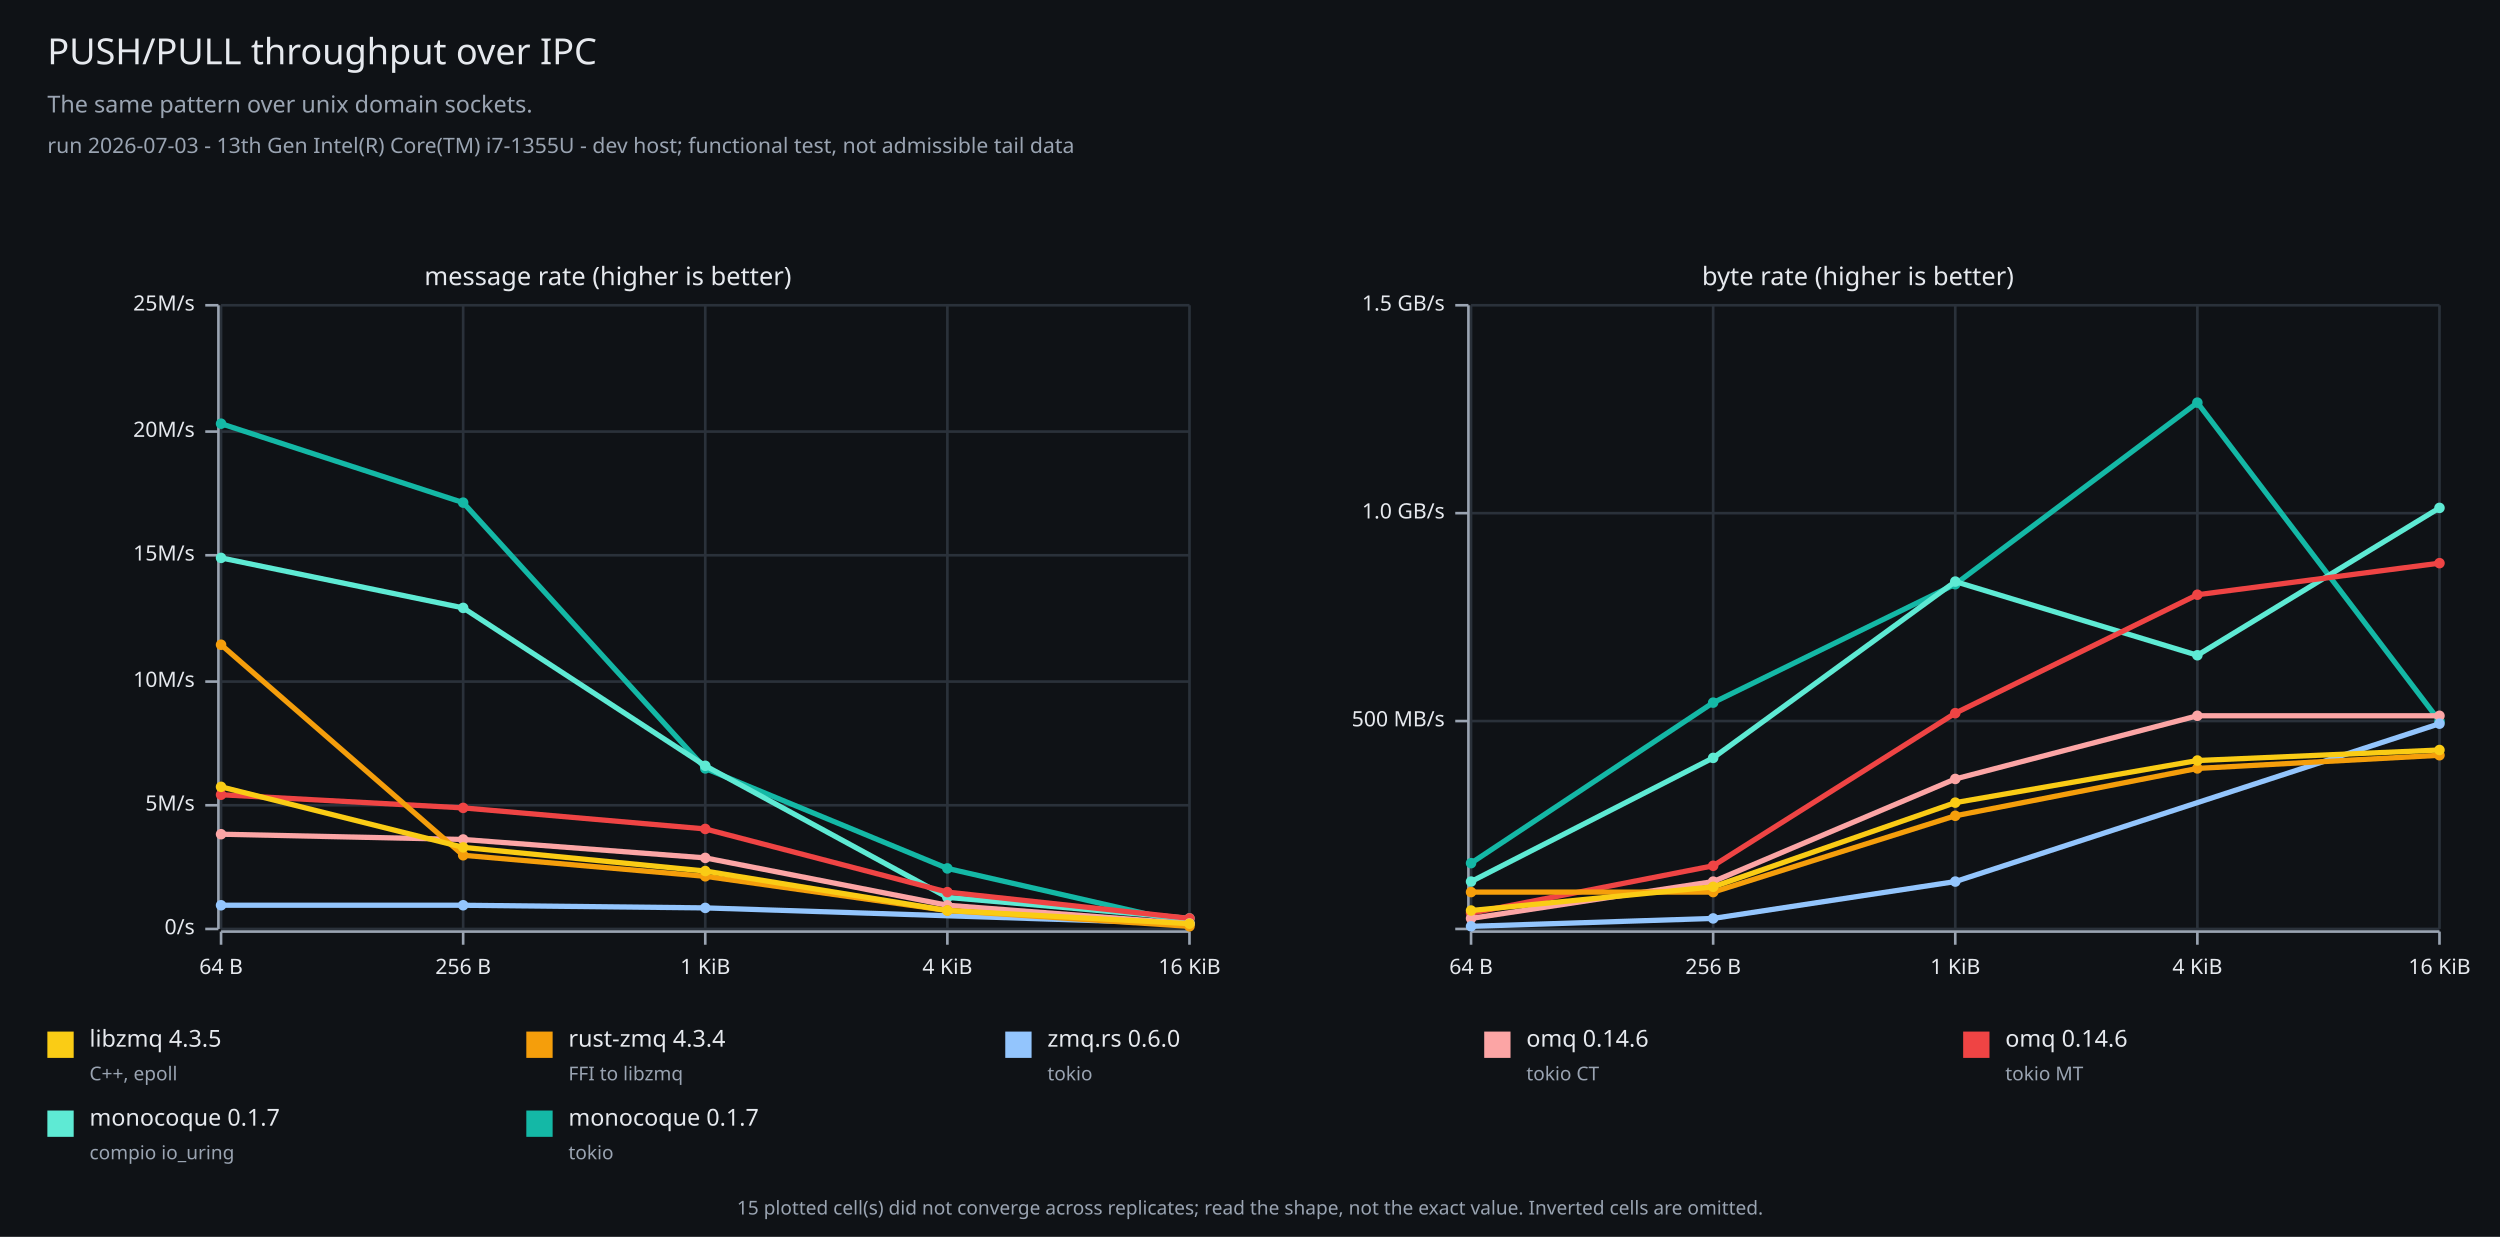
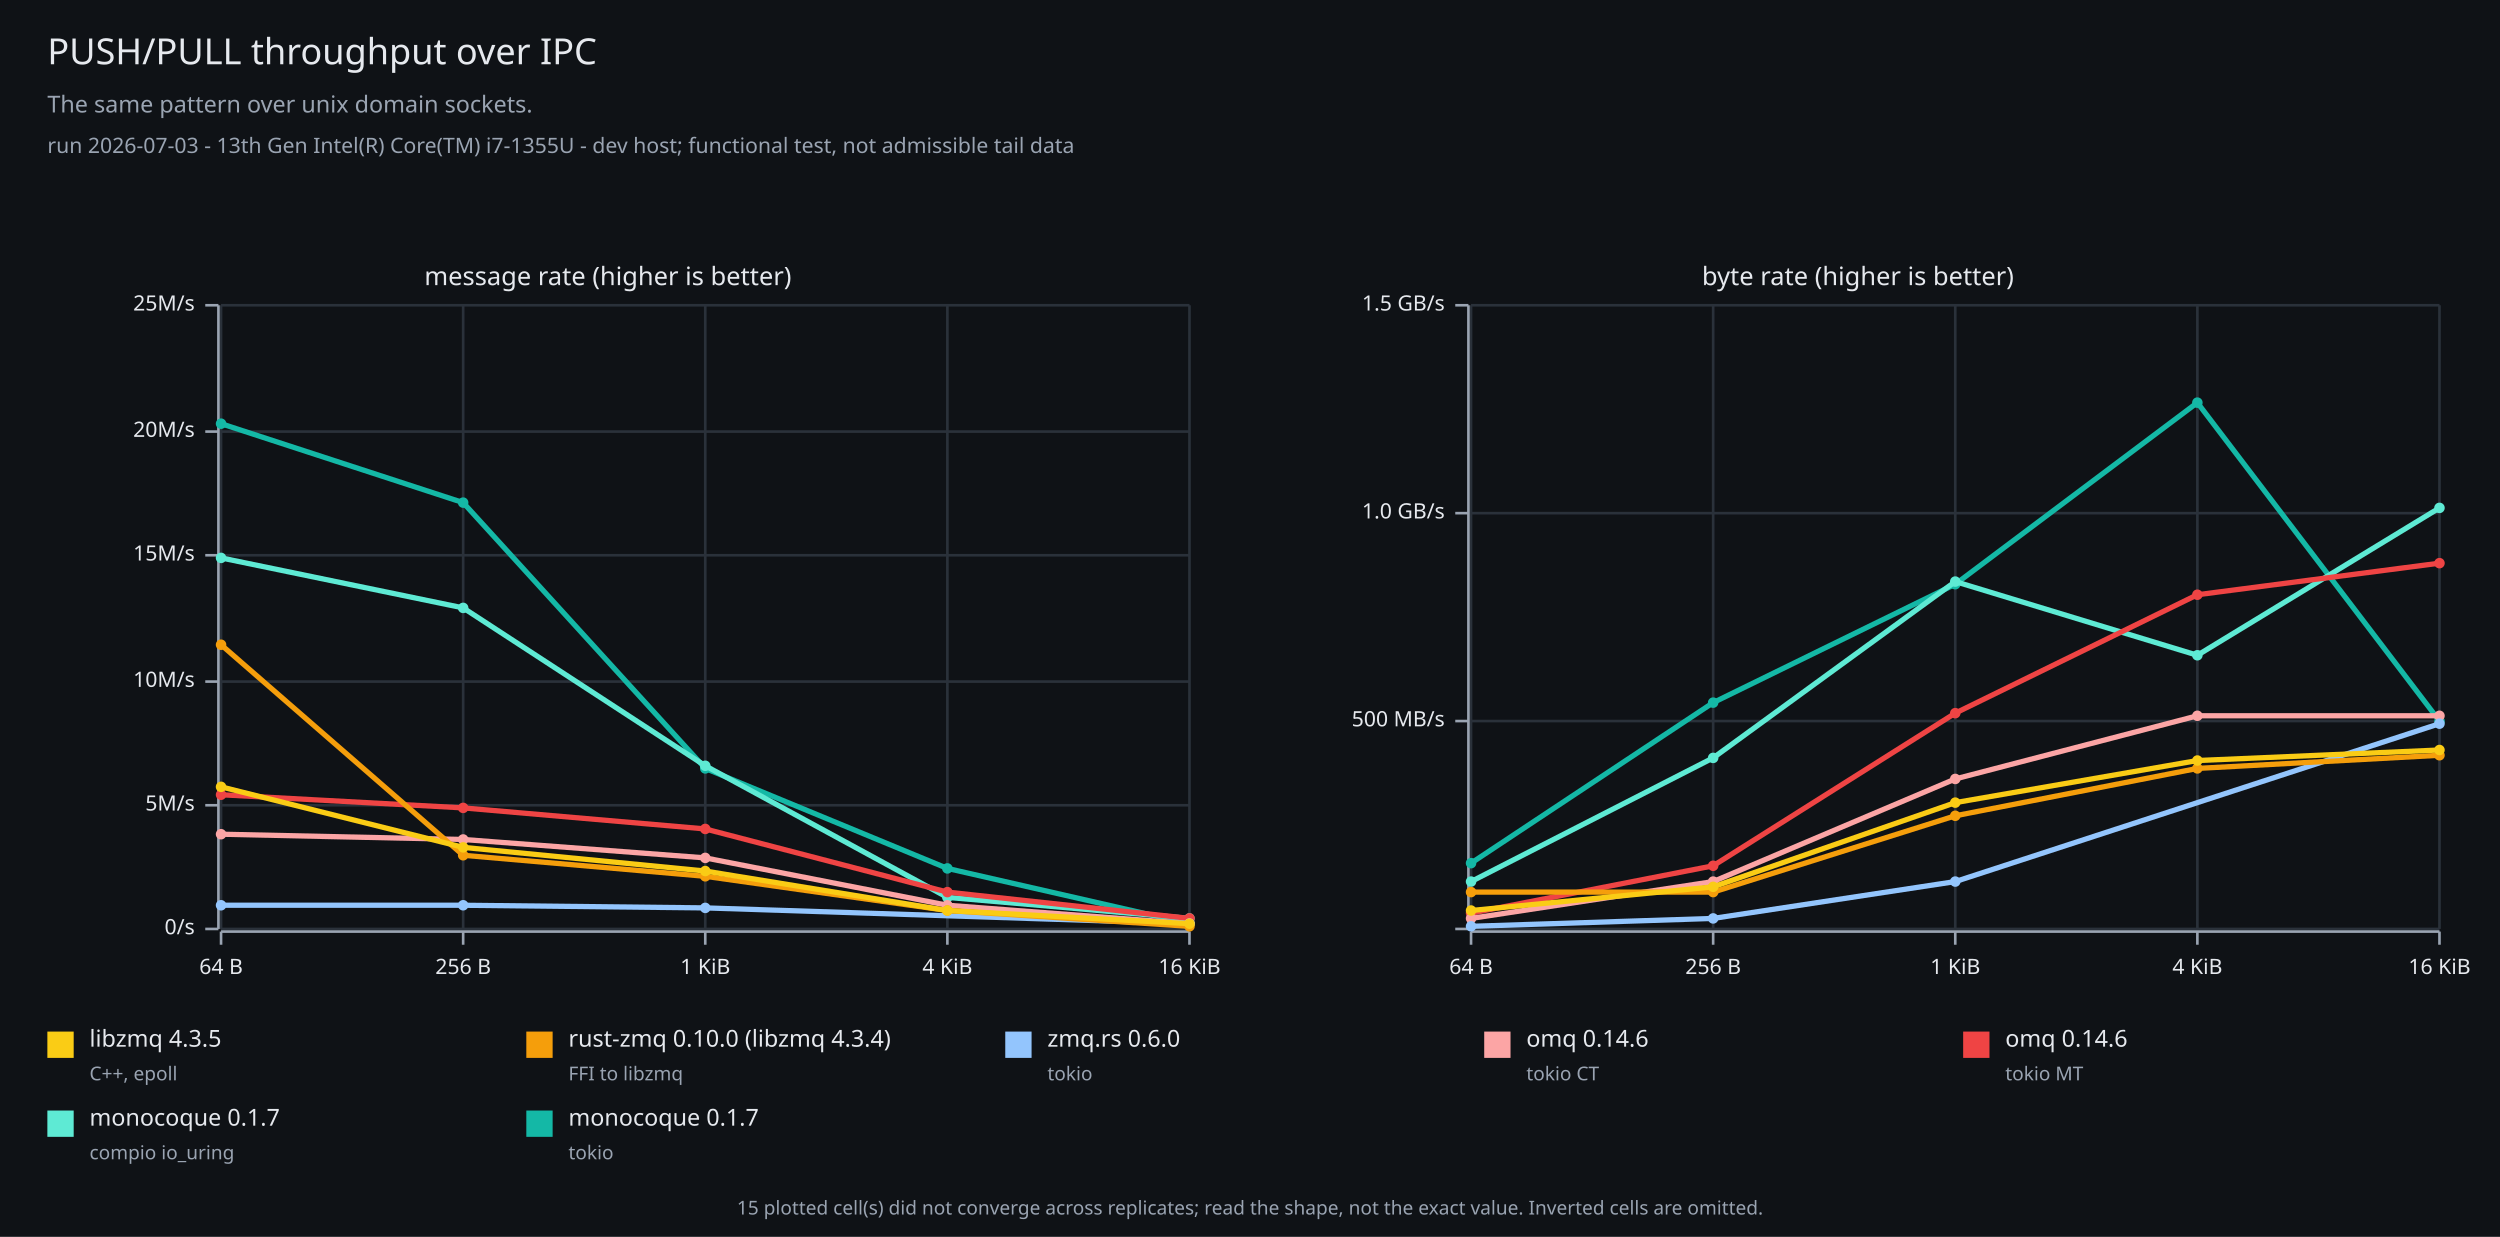
<svg xmlns="http://www.w3.org/2000/svg" width="950" height="470" viewBox="0 0 950 470">
  <rect x="0" y="0" width="950" height="470" opacity="1" fill="#0F1216" stroke="none" />
  <text x="18" y="14" dy="0.76em" text-anchor="start" font-family="sans-serif" font-size="13.71" opacity="1" fill="#E6E9EE">
PUSH/PULL throughput over IPC
</text>
  <text x="18" y="36" dy="0.76em" text-anchor="start" font-family="sans-serif" font-size="8.871" opacity="1" fill="#9AA4B2">
The same pattern over unix domain sockets.
</text>
  <text x="18" y="52" dy="0.76em" text-anchor="start" font-family="sans-serif" font-size="8.065" opacity="1" fill="#9AA4B2">
run 2026-07-03 - 13th Gen Intel(R) Core(TM) i7-1355U - dev host; functional test, not admissible tail data
</text>
  <text x="231" y="101" dy="0.76em" text-anchor="middle" font-family="sans-serif" font-size="9.677" opacity="1" fill="#E6E9EE">
message rate (higher is better)
</text>
  <line opacity="1" stroke="#2A313A" stroke-width="1" x1="84" y1="353" x2="84" y2="116" />
  <line opacity="1" stroke="#2A313A" stroke-width="1" x1="176" y1="353" x2="176" y2="116" />
  <line opacity="1" stroke="#2A313A" stroke-width="1" x1="268" y1="353" x2="268" y2="116" />
  <line opacity="1" stroke="#2A313A" stroke-width="1" x1="360" y1="353" x2="360" y2="116" />
  <line opacity="1" stroke="#2A313A" stroke-width="1" x1="452" y1="353" x2="452" y2="116" />
  <line opacity="1" stroke="#2A313A" stroke-width="1" x1="84" y1="353" x2="452" y2="353" />
  <line opacity="1" stroke="#2A313A" stroke-width="1" x1="84" y1="306" x2="452" y2="306" />
  <line opacity="1" stroke="#2A313A" stroke-width="1" x1="84" y1="259" x2="452" y2="259" />
  <line opacity="1" stroke="#2A313A" stroke-width="1" x1="84" y1="211" x2="452" y2="211" />
  <line opacity="1" stroke="#2A313A" stroke-width="1" x1="84" y1="164" x2="452" y2="164" />
  <line opacity="1" stroke="#2A313A" stroke-width="1" x1="84" y1="116" x2="452" y2="116" />
  <polyline fill="none" opacity="1" stroke="#9AA4B2" stroke-width="1" points="83,116 83,353 " />
  <text x="74" y="353" dy="0.5ex" text-anchor="end" font-family="sans-serif" font-size="8.065" opacity="1" fill="#E6E9EE">
0/s
</text>
  <polyline fill="none" opacity="1" stroke="#9AA4B2" stroke-width="1" points="78,353 83,353 " />
  <text x="74" y="306" dy="0.5ex" text-anchor="end" font-family="sans-serif" font-size="8.065" opacity="1" fill="#E6E9EE">
5M/s
</text>
  <polyline fill="none" opacity="1" stroke="#9AA4B2" stroke-width="1" points="78,306 83,306 " />
  <text x="74" y="259" dy="0.5ex" text-anchor="end" font-family="sans-serif" font-size="8.065" opacity="1" fill="#E6E9EE">
10M/s
</text>
  <polyline fill="none" opacity="1" stroke="#9AA4B2" stroke-width="1" points="78,259 83,259 " />
  <text x="74" y="211" dy="0.5ex" text-anchor="end" font-family="sans-serif" font-size="8.065" opacity="1" fill="#E6E9EE">
15M/s
</text>
  <polyline fill="none" opacity="1" stroke="#9AA4B2" stroke-width="1" points="78,211 83,211 " />
  <text x="74" y="164" dy="0.5ex" text-anchor="end" font-family="sans-serif" font-size="8.065" opacity="1" fill="#E6E9EE">
20M/s
</text>
  <polyline fill="none" opacity="1" stroke="#9AA4B2" stroke-width="1" points="78,164 83,164 " />
  <text x="74" y="116" dy="0.5ex" text-anchor="end" font-family="sans-serif" font-size="8.065" opacity="1" fill="#E6E9EE">
25M/s
</text>
  <polyline fill="none" opacity="1" stroke="#9AA4B2" stroke-width="1" points="78,116 83,116 " />
  <polyline fill="none" opacity="1" stroke="#9AA4B2" stroke-width="1" points="84,354 452,354 " />
  <text x="84" y="364" dy="0.76em" text-anchor="middle" font-family="sans-serif" font-size="8.065" opacity="1" fill="#E6E9EE">
64 B
</text>
  <polyline fill="none" opacity="1" stroke="#9AA4B2" stroke-width="1" points="84,354 84,359 " />
  <text x="176" y="364" dy="0.76em" text-anchor="middle" font-family="sans-serif" font-size="8.065" opacity="1" fill="#E6E9EE">
256 B
</text>
  <polyline fill="none" opacity="1" stroke="#9AA4B2" stroke-width="1" points="176,354 176,359 " />
  <text x="268" y="364" dy="0.76em" text-anchor="middle" font-family="sans-serif" font-size="8.065" opacity="1" fill="#E6E9EE">
1 KiB
</text>
  <polyline fill="none" opacity="1" stroke="#9AA4B2" stroke-width="1" points="268,354 268,359 " />
  <text x="360" y="364" dy="0.76em" text-anchor="middle" font-family="sans-serif" font-size="8.065" opacity="1" fill="#E6E9EE">
4 KiB
</text>
  <polyline fill="none" opacity="1" stroke="#9AA4B2" stroke-width="1" points="360,354 360,359 " />
  <text x="452" y="364" dy="0.76em" text-anchor="middle" font-family="sans-serif" font-size="8.065" opacity="1" fill="#E6E9EE">
16 KiB
</text>
  <polyline fill="none" opacity="1" stroke="#9AA4B2" stroke-width="1" points="452,354 452,359 " />
  <polyline fill="none" opacity="1" stroke="#14B8A6" stroke-width="2" points="84,161 176,191 268,292 360,330 452,351 " />
  <circle cx="84" cy="161" r="2" opacity="1" fill="#14B8A6" stroke="none" stroke-width="1" />
  <circle cx="176" cy="191" r="2" opacity="1" fill="#14B8A6" stroke="none" stroke-width="1" />
  <circle cx="268" cy="292" r="2" opacity="1" fill="#14B8A6" stroke="none" stroke-width="1" />
  <circle cx="360" cy="330" r="2" opacity="1" fill="#14B8A6" stroke="none" stroke-width="1" />
  <circle cx="452" cy="351" r="2" opacity="1" fill="#14B8A6" stroke="none" stroke-width="1" />
  <polyline fill="none" opacity="1" stroke="#5EEAD4" stroke-width="2" points="84,212 176,231 268,291 360,341 452,349 " />
  <circle cx="84" cy="212" r="2" opacity="1" fill="#5EEAD4" stroke="none" stroke-width="1" />
  <circle cx="176" cy="231" r="2" opacity="1" fill="#5EEAD4" stroke="none" stroke-width="1" />
  <circle cx="268" cy="291" r="2" opacity="1" fill="#5EEAD4" stroke="none" stroke-width="1" />
  <circle cx="360" cy="341" r="2" opacity="1" fill="#5EEAD4" stroke="none" stroke-width="1" />
  <circle cx="452" cy="349" r="2" opacity="1" fill="#5EEAD4" stroke="none" stroke-width="1" />
  <polyline fill="none" opacity="1" stroke="#EF4444" stroke-width="2" points="84,302 176,307 268,315 360,339 452,349 " />
  <circle cx="84" cy="302" r="2" opacity="1" fill="#EF4444" stroke="none" stroke-width="1" />
  <circle cx="176" cy="307" r="2" opacity="1" fill="#EF4444" stroke="none" stroke-width="1" />
  <circle cx="268" cy="315" r="2" opacity="1" fill="#EF4444" stroke="none" stroke-width="1" />
  <circle cx="360" cy="339" r="2" opacity="1" fill="#EF4444" stroke="none" stroke-width="1" />
  <circle cx="452" cy="349" r="2" opacity="1" fill="#EF4444" stroke="none" stroke-width="1" />
  <polyline fill="none" opacity="1" stroke="#FCA5A5" stroke-width="2" points="84,317 176,319 268,326 360,344 452,351 " />
  <circle cx="84" cy="317" r="2" opacity="1" fill="#FCA5A5" stroke="none" stroke-width="1" />
  <circle cx="176" cy="319" r="2" opacity="1" fill="#FCA5A5" stroke="none" stroke-width="1" />
  <circle cx="268" cy="326" r="2" opacity="1" fill="#FCA5A5" stroke="none" stroke-width="1" />
  <circle cx="360" cy="344" r="2" opacity="1" fill="#FCA5A5" stroke="none" stroke-width="1" />
  <circle cx="452" cy="351" r="2" opacity="1" fill="#FCA5A5" stroke="none" stroke-width="1" />
  <polyline fill="none" opacity="1" stroke="#93C5FD" stroke-width="2" points="84,344 176,344 268,345 452,351 " />
  <circle cx="84" cy="344" r="2" opacity="1" fill="#93C5FD" stroke="none" stroke-width="1" />
  <circle cx="176" cy="344" r="2" opacity="1" fill="#93C5FD" stroke="none" stroke-width="1" />
  <circle cx="268" cy="345" r="2" opacity="1" fill="#93C5FD" stroke="none" stroke-width="1" />
  <circle cx="452" cy="351" r="2" opacity="1" fill="#93C5FD" stroke="none" stroke-width="1" />
  <polyline fill="none" opacity="1" stroke="#F59E0B" stroke-width="2" points="84,245 176,325 268,333 360,346 452,352 " />
  <circle cx="84" cy="245" r="2" opacity="1" fill="#F59E0B" stroke="none" stroke-width="1" />
  <circle cx="176" cy="325" r="2" opacity="1" fill="#F59E0B" stroke="none" stroke-width="1" />
  <circle cx="268" cy="333" r="2" opacity="1" fill="#F59E0B" stroke="none" stroke-width="1" />
  <circle cx="360" cy="346" r="2" opacity="1" fill="#F59E0B" stroke="none" stroke-width="1" />
  <circle cx="452" cy="352" r="2" opacity="1" fill="#F59E0B" stroke="none" stroke-width="1" />
  <polyline fill="none" opacity="1" stroke="#FACC15" stroke-width="2" points="84,299 176,322 268,331 360,346 452,351 " />
  <circle cx="84" cy="299" r="2" opacity="1" fill="#FACC15" stroke="none" stroke-width="1" />
  <circle cx="176" cy="322" r="2" opacity="1" fill="#FACC15" stroke="none" stroke-width="1" />
  <circle cx="268" cy="331" r="2" opacity="1" fill="#FACC15" stroke="none" stroke-width="1" />
  <circle cx="360" cy="346" r="2" opacity="1" fill="#FACC15" stroke="none" stroke-width="1" />
  <circle cx="452" cy="351" r="2" opacity="1" fill="#FACC15" stroke="none" stroke-width="1" />
  <text x="706" y="101" dy="0.76em" text-anchor="middle" font-family="sans-serif" font-size="9.677" opacity="1" fill="#E6E9EE">
byte rate (higher is better)
</text>
  <line opacity="1" stroke="#2A313A" stroke-width="1" x1="559" y1="353" x2="559" y2="116" />
  <line opacity="1" stroke="#2A313A" stroke-width="1" x1="651" y1="353" x2="651" y2="116" />
  <line opacity="1" stroke="#2A313A" stroke-width="1" x1="743" y1="353" x2="743" y2="116" />
  <line opacity="1" stroke="#2A313A" stroke-width="1" x1="835" y1="353" x2="835" y2="116" />
  <line opacity="1" stroke="#2A313A" stroke-width="1" x1="927" y1="353" x2="927" y2="116" />
  <line opacity="1" stroke="#2A313A" stroke-width="1" x1="559" y1="353" x2="927" y2="353" />
  <line opacity="1" stroke="#2A313A" stroke-width="1" x1="559" y1="274" x2="927" y2="274" />
  <line opacity="1" stroke="#2A313A" stroke-width="1" x1="559" y1="195" x2="927" y2="195" />
  <line opacity="1" stroke="#2A313A" stroke-width="1" x1="559" y1="116" x2="927" y2="116" />
  <polyline fill="none" opacity="1" stroke="#9AA4B2" stroke-width="1" points="558,116 558,353 " />
  <text x="549" y="353" dy="0.5ex" text-anchor="end" font-family="sans-serif" font-size="8.065" opacity="1" fill="#E6E9EE">

</text>
  <polyline fill="none" opacity="1" stroke="#9AA4B2" stroke-width="1" points="553,353 558,353 " />
  <text x="549" y="274" dy="0.5ex" text-anchor="end" font-family="sans-serif" font-size="8.065" opacity="1" fill="#E6E9EE">
500 MB/s
</text>
  <polyline fill="none" opacity="1" stroke="#9AA4B2" stroke-width="1" points="553,274 558,274 " />
  <text x="549" y="195" dy="0.5ex" text-anchor="end" font-family="sans-serif" font-size="8.065" opacity="1" fill="#E6E9EE">
1.0 GB/s
</text>
  <polyline fill="none" opacity="1" stroke="#9AA4B2" stroke-width="1" points="553,195 558,195 " />
  <text x="549" y="116" dy="0.5ex" text-anchor="end" font-family="sans-serif" font-size="8.065" opacity="1" fill="#E6E9EE">
1.5 GB/s
</text>
  <polyline fill="none" opacity="1" stroke="#9AA4B2" stroke-width="1" points="553,116 558,116 " />
  <polyline fill="none" opacity="1" stroke="#9AA4B2" stroke-width="1" points="559,354 927,354 " />
  <text x="559" y="364" dy="0.76em" text-anchor="middle" font-family="sans-serif" font-size="8.065" opacity="1" fill="#E6E9EE">
64 B
</text>
  <polyline fill="none" opacity="1" stroke="#9AA4B2" stroke-width="1" points="559,354 559,359 " />
  <text x="651" y="364" dy="0.76em" text-anchor="middle" font-family="sans-serif" font-size="8.065" opacity="1" fill="#E6E9EE">
256 B
</text>
  <polyline fill="none" opacity="1" stroke="#9AA4B2" stroke-width="1" points="651,354 651,359 " />
  <text x="743" y="364" dy="0.76em" text-anchor="middle" font-family="sans-serif" font-size="8.065" opacity="1" fill="#E6E9EE">
1 KiB
</text>
  <polyline fill="none" opacity="1" stroke="#9AA4B2" stroke-width="1" points="743,354 743,359 " />
  <text x="835" y="364" dy="0.76em" text-anchor="middle" font-family="sans-serif" font-size="8.065" opacity="1" fill="#E6E9EE">
4 KiB
</text>
  <polyline fill="none" opacity="1" stroke="#9AA4B2" stroke-width="1" points="835,354 835,359 " />
  <text x="927" y="364" dy="0.76em" text-anchor="middle" font-family="sans-serif" font-size="8.065" opacity="1" fill="#E6E9EE">
16 KiB
</text>
  <polyline fill="none" opacity="1" stroke="#9AA4B2" stroke-width="1" points="927,354 927,359 " />
  <polyline fill="none" opacity="1" stroke="#14B8A6" stroke-width="2" points="559,328 651,267 743,222 835,153 927,274 " />
  <circle cx="559" cy="328" r="2" opacity="1" fill="#14B8A6" stroke="none" stroke-width="1" />
  <circle cx="651" cy="267" r="2" opacity="1" fill="#14B8A6" stroke="none" stroke-width="1" />
  <circle cx="743" cy="222" r="2" opacity="1" fill="#14B8A6" stroke="none" stroke-width="1" />
  <circle cx="835" cy="153" r="2" opacity="1" fill="#14B8A6" stroke="none" stroke-width="1" />
  <circle cx="927" cy="274" r="2" opacity="1" fill="#14B8A6" stroke="none" stroke-width="1" />
  <polyline fill="none" opacity="1" stroke="#5EEAD4" stroke-width="2" points="559,335 651,288 743,221 835,249 927,193 " />
  <circle cx="559" cy="335" r="2" opacity="1" fill="#5EEAD4" stroke="none" stroke-width="1" />
  <circle cx="651" cy="288" r="2" opacity="1" fill="#5EEAD4" stroke="none" stroke-width="1" />
  <circle cx="743" cy="221" r="2" opacity="1" fill="#5EEAD4" stroke="none" stroke-width="1" />
  <circle cx="835" cy="249" r="2" opacity="1" fill="#5EEAD4" stroke="none" stroke-width="1" />
  <circle cx="927" cy="193" r="2" opacity="1" fill="#5EEAD4" stroke="none" stroke-width="1" />
  <polyline fill="none" opacity="1" stroke="#EF4444" stroke-width="2" points="559,347 651,329 743,271 835,226 927,214 " />
  <circle cx="559" cy="347" r="2" opacity="1" fill="#EF4444" stroke="none" stroke-width="1" />
  <circle cx="651" cy="329" r="2" opacity="1" fill="#EF4444" stroke="none" stroke-width="1" />
  <circle cx="743" cy="271" r="2" opacity="1" fill="#EF4444" stroke="none" stroke-width="1" />
  <circle cx="835" cy="226" r="2" opacity="1" fill="#EF4444" stroke="none" stroke-width="1" />
  <circle cx="927" cy="214" r="2" opacity="1" fill="#EF4444" stroke="none" stroke-width="1" />
  <polyline fill="none" opacity="1" stroke="#FCA5A5" stroke-width="2" points="559,349 651,335 743,296 835,272 927,272 " />
  <circle cx="559" cy="349" r="2" opacity="1" fill="#FCA5A5" stroke="none" stroke-width="1" />
  <circle cx="651" cy="335" r="2" opacity="1" fill="#FCA5A5" stroke="none" stroke-width="1" />
  <circle cx="743" cy="296" r="2" opacity="1" fill="#FCA5A5" stroke="none" stroke-width="1" />
  <circle cx="835" cy="272" r="2" opacity="1" fill="#FCA5A5" stroke="none" stroke-width="1" />
  <circle cx="927" cy="272" r="2" opacity="1" fill="#FCA5A5" stroke="none" stroke-width="1" />
  <polyline fill="none" opacity="1" stroke="#93C5FD" stroke-width="2" points="559,352 651,349 743,335 927,275 " />
  <circle cx="559" cy="352" r="2" opacity="1" fill="#93C5FD" stroke="none" stroke-width="1" />
  <circle cx="651" cy="349" r="2" opacity="1" fill="#93C5FD" stroke="none" stroke-width="1" />
  <circle cx="743" cy="335" r="2" opacity="1" fill="#93C5FD" stroke="none" stroke-width="1" />
  <circle cx="927" cy="275" r="2" opacity="1" fill="#93C5FD" stroke="none" stroke-width="1" />
  <polyline fill="none" opacity="1" stroke="#F59E0B" stroke-width="2" points="559,339 651,339 743,310 835,292 927,287 " />
  <circle cx="559" cy="339" r="2" opacity="1" fill="#F59E0B" stroke="none" stroke-width="1" />
  <circle cx="651" cy="339" r="2" opacity="1" fill="#F59E0B" stroke="none" stroke-width="1" />
  <circle cx="743" cy="310" r="2" opacity="1" fill="#F59E0B" stroke="none" stroke-width="1" />
  <circle cx="835" cy="292" r="2" opacity="1" fill="#F59E0B" stroke="none" stroke-width="1" />
  <circle cx="927" cy="287" r="2" opacity="1" fill="#F59E0B" stroke="none" stroke-width="1" />
  <polyline fill="none" opacity="1" stroke="#FACC15" stroke-width="2" points="559,346 651,337 743,305 835,289 927,285 " />
  <circle cx="559" cy="346" r="2" opacity="1" fill="#FACC15" stroke="none" stroke-width="1" />
  <circle cx="651" cy="337" r="2" opacity="1" fill="#FACC15" stroke="none" stroke-width="1" />
  <circle cx="743" cy="305" r="2" opacity="1" fill="#FACC15" stroke="none" stroke-width="1" />
  <circle cx="835" cy="289" r="2" opacity="1" fill="#FACC15" stroke="none" stroke-width="1" />
  <circle cx="927" cy="285" r="2" opacity="1" fill="#FACC15" stroke="none" stroke-width="1" />
  <rect x="18" y="392" width="10" height="10" opacity="1" fill="#FACC15" stroke="none" />
  <text x="34" y="391" dy="0.76em" text-anchor="start" font-family="sans-serif" font-size="8.871" opacity="1" fill="#E6E9EE">
libzmq 4.3.5
</text>
  <text x="34" y="405" dy="0.76em" text-anchor="start" font-family="sans-serif" font-size="7.258" opacity="1" fill="#9AA4B2">
C++, epoll
</text>
  <rect x="200" y="392" width="10" height="10" opacity="1" fill="#F59E0B" stroke="none" />
  <text x="216" y="391" dy="0.76em" text-anchor="start" font-family="sans-serif" font-size="8.871" opacity="1" fill="#E6E9EE">
- rust-zmq 4.3.4
+ rust-zmq 0.10.0 (libzmq 4.3.4)
</text>
  <text x="216" y="405" dy="0.76em" text-anchor="start" font-family="sans-serif" font-size="7.258" opacity="1" fill="#9AA4B2">
FFI to libzmq
</text>
  <rect x="382" y="392" width="10" height="10" opacity="1" fill="#93C5FD" stroke="none" />
  <text x="398" y="391" dy="0.76em" text-anchor="start" font-family="sans-serif" font-size="8.871" opacity="1" fill="#E6E9EE">
zmq.rs 0.6.0
</text>
  <text x="398" y="405" dy="0.76em" text-anchor="start" font-family="sans-serif" font-size="7.258" opacity="1" fill="#9AA4B2">
tokio
</text>
  <rect x="564" y="392" width="10" height="10" opacity="1" fill="#FCA5A5" stroke="none" />
  <text x="580" y="391" dy="0.76em" text-anchor="start" font-family="sans-serif" font-size="8.871" opacity="1" fill="#E6E9EE">
omq 0.14.6
</text>
  <text x="580" y="405" dy="0.76em" text-anchor="start" font-family="sans-serif" font-size="7.258" opacity="1" fill="#9AA4B2">
tokio CT
</text>
  <rect x="746" y="392" width="10" height="10" opacity="1" fill="#EF4444" stroke="none" />
  <text x="762" y="391" dy="0.76em" text-anchor="start" font-family="sans-serif" font-size="8.871" opacity="1" fill="#E6E9EE">
omq 0.14.6
</text>
  <text x="762" y="405" dy="0.76em" text-anchor="start" font-family="sans-serif" font-size="7.258" opacity="1" fill="#9AA4B2">
tokio MT
</text>
  <rect x="18" y="422" width="10" height="10" opacity="1" fill="#5EEAD4" stroke="none" />
  <text x="34" y="421" dy="0.76em" text-anchor="start" font-family="sans-serif" font-size="8.871" opacity="1" fill="#E6E9EE">
monocoque 0.1.7
</text>
  <text x="34" y="435" dy="0.76em" text-anchor="start" font-family="sans-serif" font-size="7.258" opacity="1" fill="#9AA4B2">
compio io_uring
</text>
  <rect x="200" y="422" width="10" height="10" opacity="1" fill="#14B8A6" stroke="none" />
  <text x="216" y="421" dy="0.76em" text-anchor="start" font-family="sans-serif" font-size="8.871" opacity="1" fill="#E6E9EE">
monocoque 0.1.7
</text>
  <text x="216" y="435" dy="0.76em" text-anchor="start" font-family="sans-serif" font-size="7.258" opacity="1" fill="#9AA4B2">
tokio
</text>
  <text x="475" y="456" dy="0.76em" text-anchor="middle" font-family="sans-serif" font-size="7.258" opacity="1" fill="#9AA4B2">
15 plotted cell(s) did not converge across replicates; read the shape, not the exact value. Inverted cells are omitted.
</text>
</svg>
